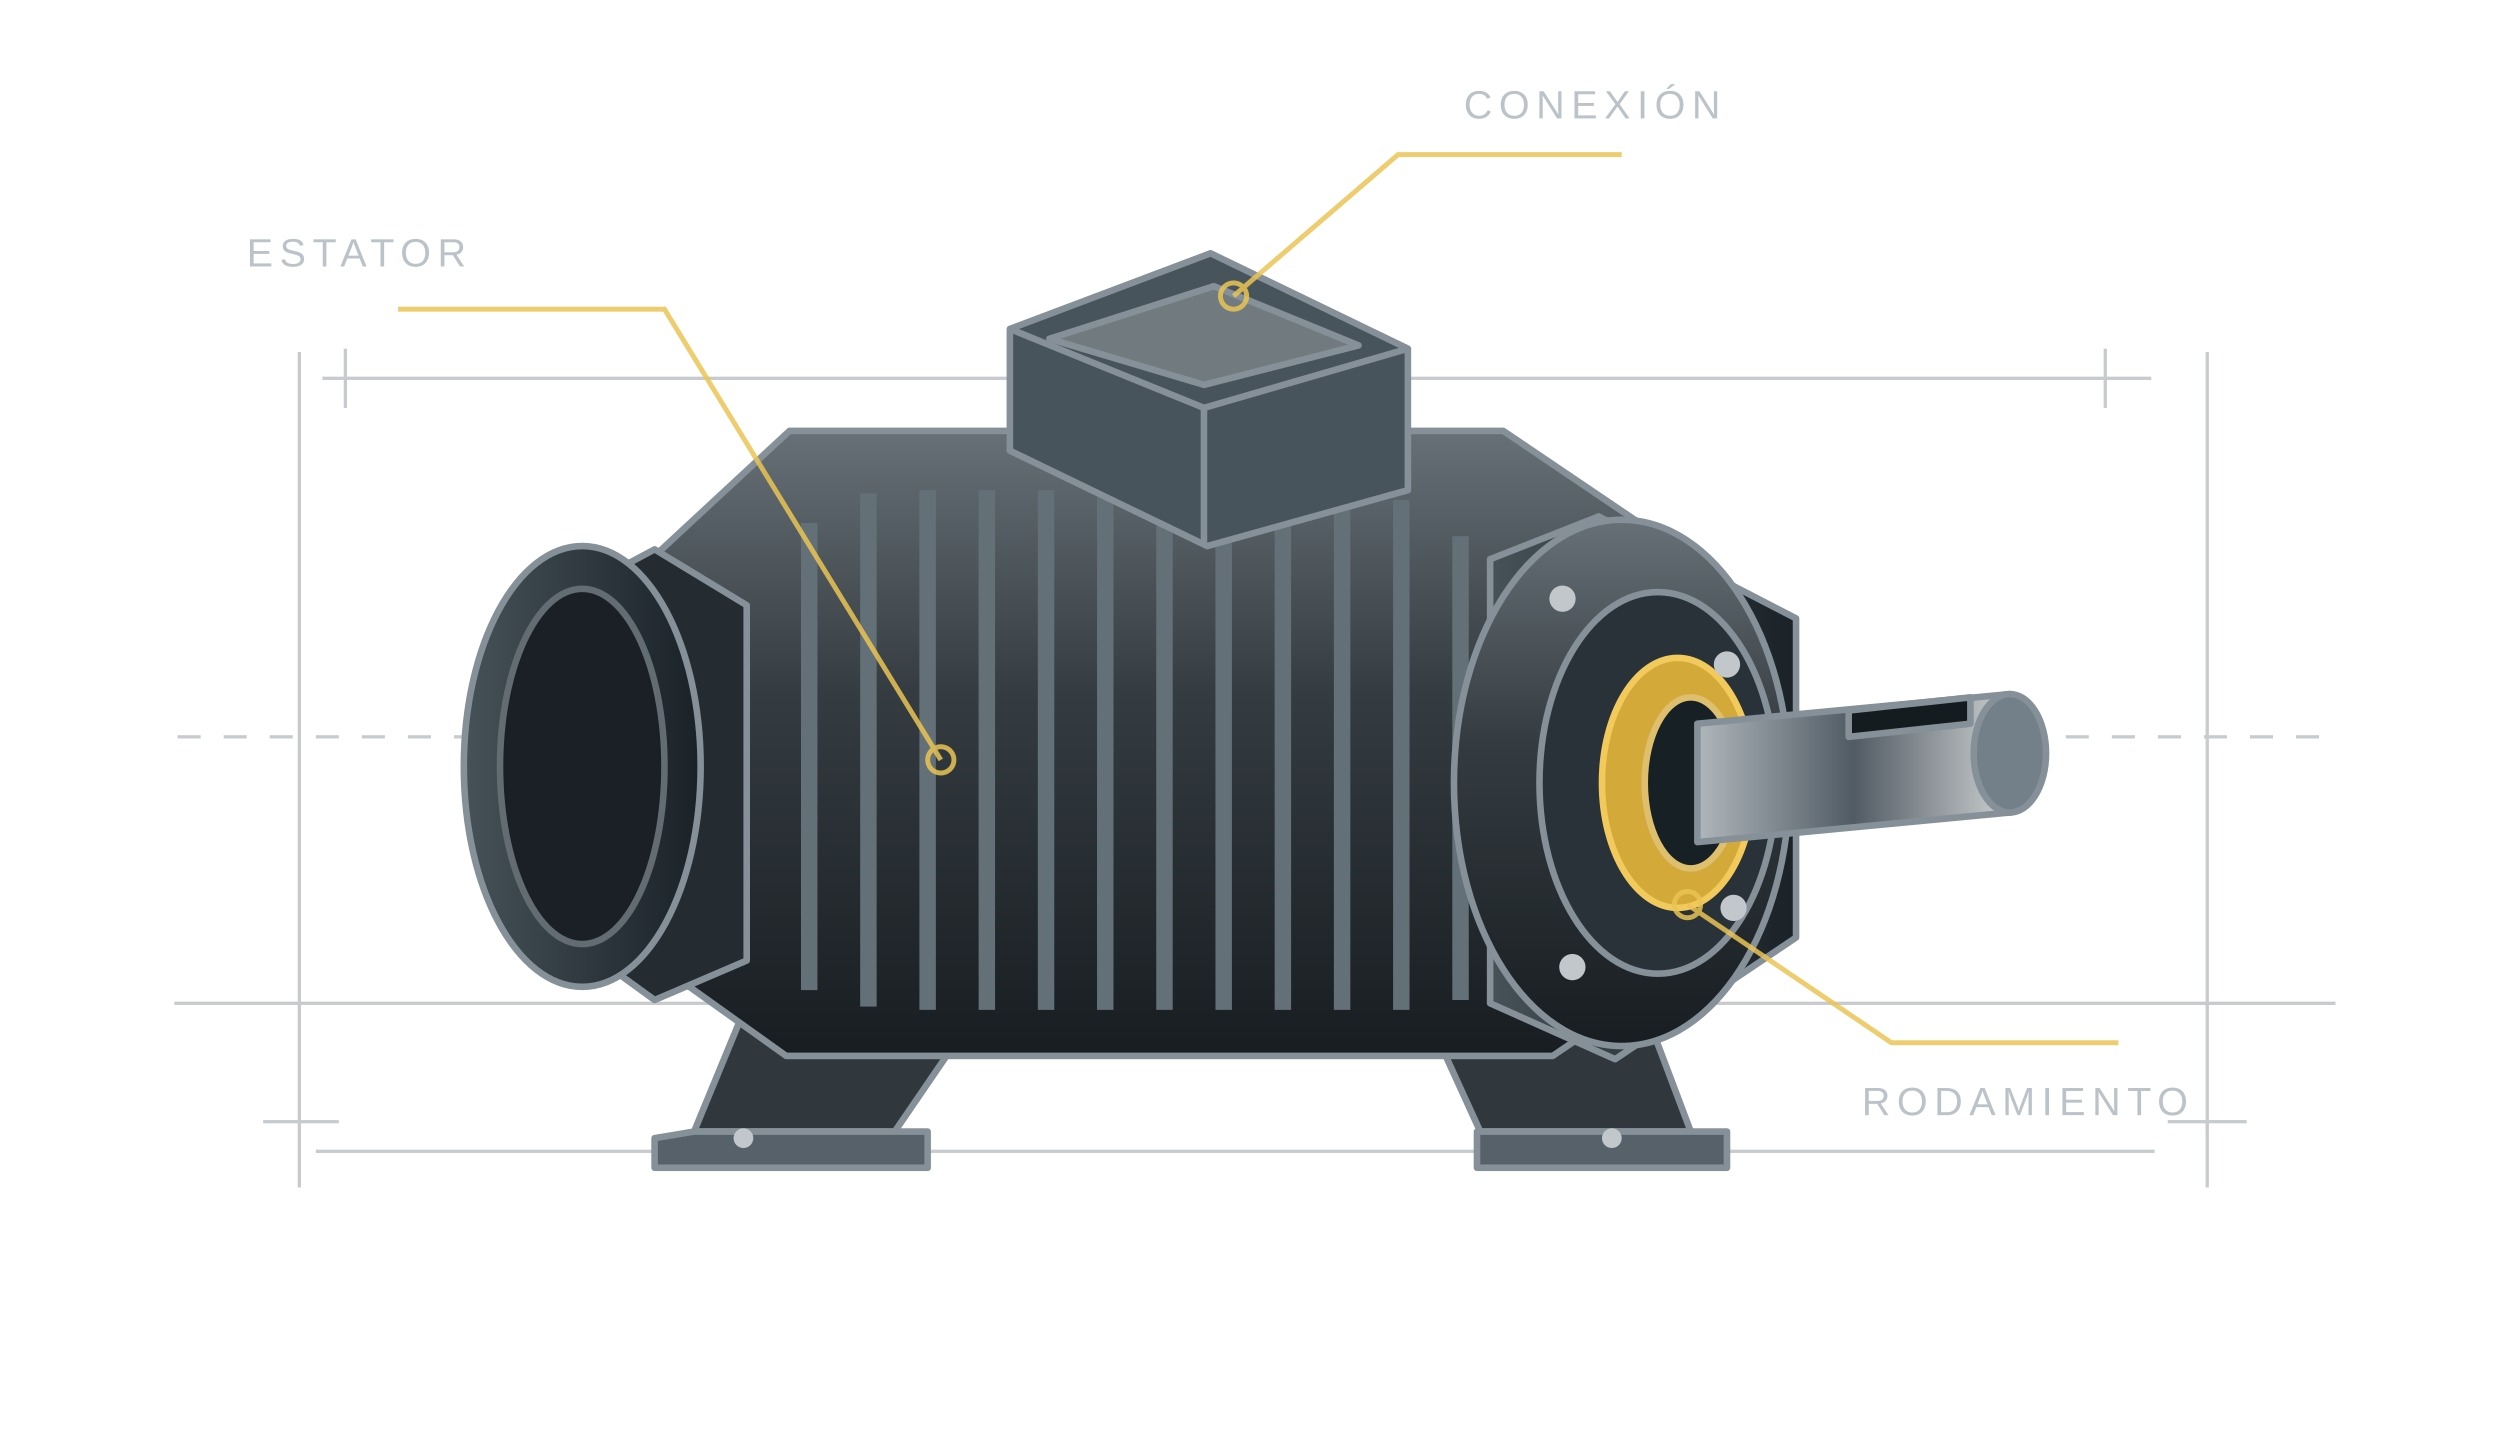
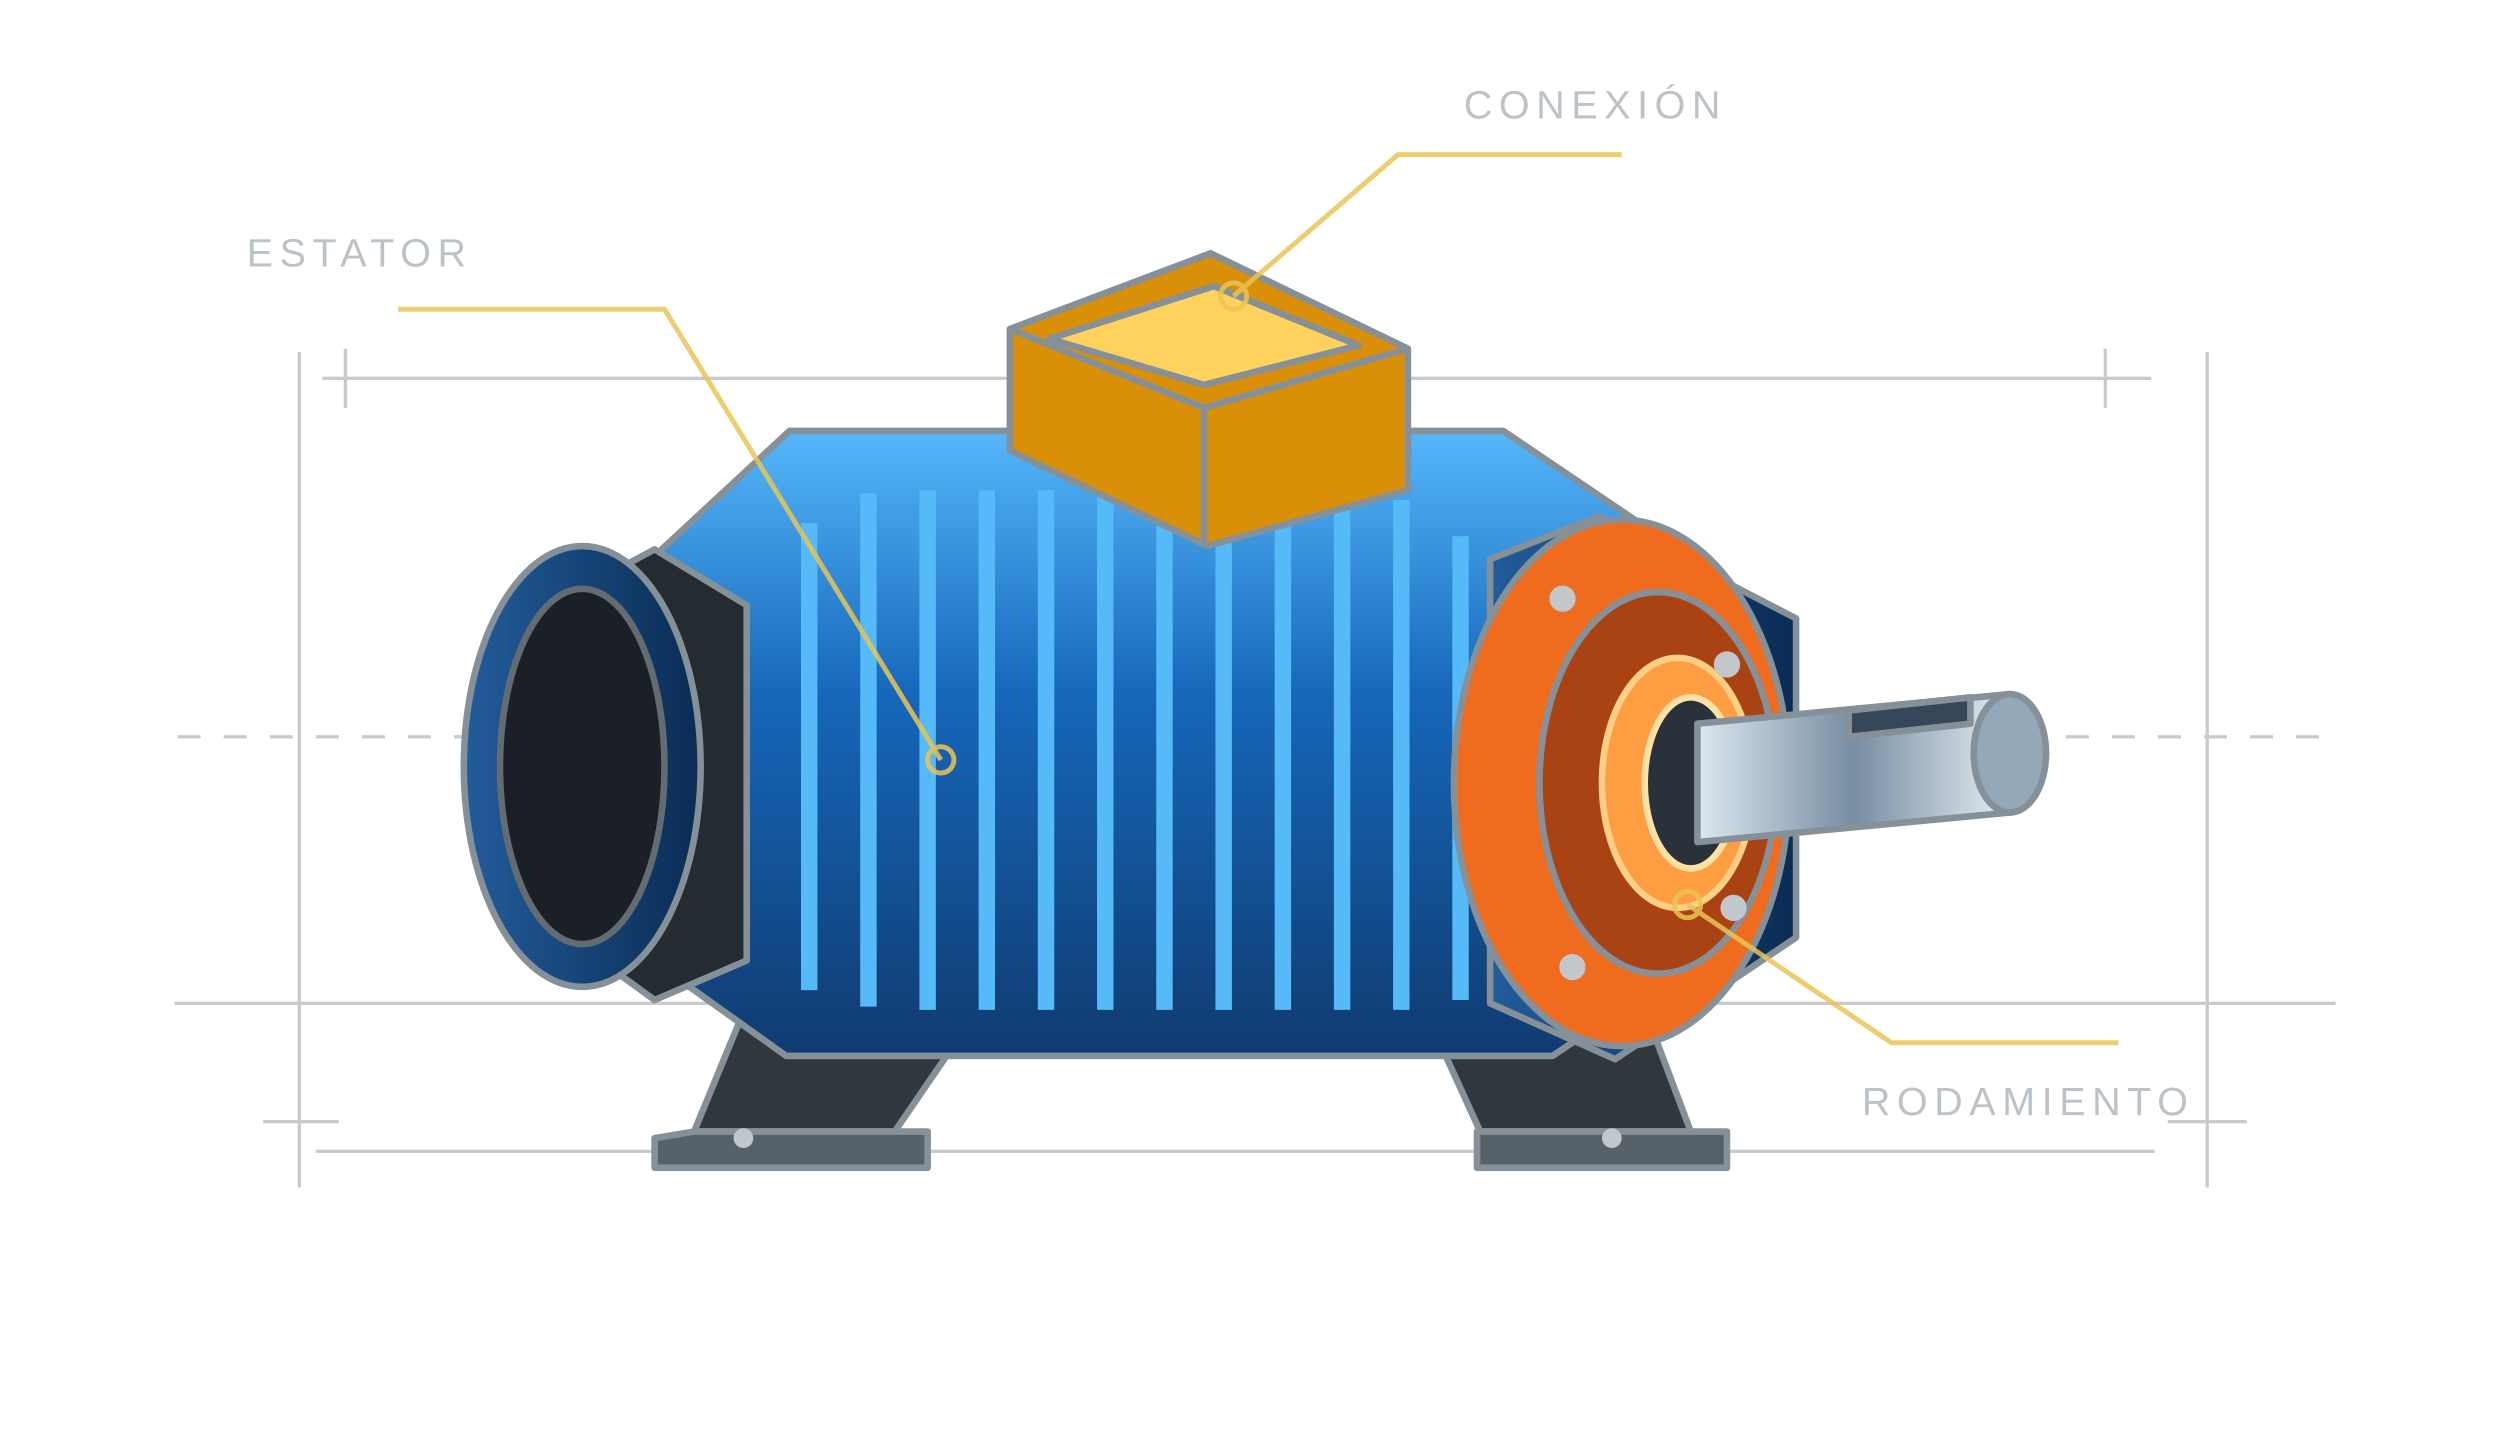
<svg xmlns="http://www.w3.org/2000/svg" width="760" height="440" viewBox="0 0 760 440">
  <defs>
    <linearGradient id="metal" x2="0" y2="1">
-       <stop stop-color="#667076" />
-       <stop offset=".42" stop-color="#353c41" />
-       <stop offset="1" stop-color="#171d21" />
+       <stop stop-color="#55b7fa" />
+       <stop offset=".42" stop-color="#1667ba" />
+       <stop offset="1" stop-color="#103b70" />
    </linearGradient>
    <linearGradient id="front">
-       <stop stop-color="#465158" />
-       <stop offset="1" stop-color="#1a2228" />
+       <stop stop-color="#225c9b" />
+       <stop offset="1" stop-color="#0a2c54" />
    </linearGradient>
    <linearGradient id="shaft">
-       <stop stop-color="#afb7bc" />
-       <stop offset=".5" stop-color="#515b64" />
-       <stop offset="1" stop-color="#ccd0d1" />
+       <stop stop-color="#dce8f1" />
+       <stop offset=".5" stop-color="#778da2" />
+       <stop offset="1" stop-color="#e5edf2" />
    </linearGradient>
  </defs>
  <g fill="none" stroke="#737c83" stroke-width="1" opacity=".4">
    <path d="M53 305H710M96 350H655M98 115H654M91 107V361M671 107V361" />
    <path d="M105 106V124M640 106V124M80 341H103M659 341H683" />
    <path d="M54 224H710" stroke-dasharray="7 7" />
  </g>
  <g stroke="#859098" stroke-width="2" stroke-linejoin="round">
    <path d="M230 298L211 344H272L298 306M429 298L450 344H514L494 291" fill="#31383d" />
    <path d="M211 344H282V355H199V346ZM449 344H525V355H449Z" fill="#57616a" />
    <path d="M199 169L240 131H457L528 179V283L472 321H239L197 291Z" fill="url(#metal)" />
    <path d="M171 182L199 167L227 184V292L199 304L170 283Z" fill="#242b31" />
    <ellipse cx="177" cy="233" rx="36" ry="67" fill="url(#front)" />
    <ellipse cx="177" cy="233" rx="25" ry="54" stroke="#626c72" fill="#1a2025" />
-     <g stroke="#647078" stroke-width="5">
+     <g stroke="#55baf7" stroke-width="5">
      <path d="M246 159V301M264 150V306M282 149V307M300 149V307M318 149V307M336 149V307M354 149V307M372 149V307M390 149V307M408 149V307M426 152V307M444 163V304" />
    </g>
    <path d="M453 170L486 157L546 188V285L491 322L453 305Z" fill="url(#front)" />
-     <ellipse cx="493" cy="238" rx="51" ry="80" fill="url(#metal)" />
-     <ellipse cx="504" cy="238" rx="36" ry="58" fill="#293139" />
-     <ellipse cx="510" cy="238" rx="23" ry="38" fill="#d3a939" stroke="#f1ca5b" />
-     <ellipse cx="514" cy="238" rx="14" ry="26" fill="#172024" stroke="#debf6d" />
+     <ellipse cx="493" cy="238" rx="51" ry="80" fill="#ef6b1d" />
+     <ellipse cx="504" cy="238" rx="36" ry="58" fill="#a94313" />
+     <ellipse cx="510" cy="238" rx="23" ry="38" fill="#ff9d43" stroke="#ffcf85" />
+     <ellipse cx="514" cy="238" rx="14" ry="26" fill="#29313b" stroke="#ffe2a3" />
    <path d="M516 220L611 211V247L516 256Z" fill="url(#shaft)" />
-     <ellipse cx="611" cy="229" rx="11" ry="18" fill="#748089" />
-     <path d="M562 216L599 212V220L562 224Z" fill="#151c20" />
-     <path d="M307 137V100L368 77L428 106V149L367 166Z" fill="#48545b" />
+     <ellipse cx="611" cy="229" rx="11" ry="18" fill="#93a8b8" />
+     <path d="M562 216L599 212V220L562 224Z" fill="#354758" />
+     <path d="M307 137V100L368 77L428 106V149L367 166Z" fill="#d99008" />
    <path d="M307 100L366 124L428 106M366 124V166" fill="none" />
-     <path d="M319 103L369 87L413 105L366 117Z" fill="#717b7f" />
+     <path d="M319 103L369 87L413 105L366 117Z" fill="#ffd25d" />
    <g fill="#c1c7ca" stroke="none">
      <circle cx="475" cy="182" r="4" />
      <circle cx="478" cy="294" r="4" />
      <circle cx="525" cy="202" r="4" />
      <circle cx="527" cy="276" r="4" />
      <circle cx="226" cy="346" r="3" />
      <circle cx="490" cy="346" r="3" />
    </g>
  </g>
  <g fill="none" stroke="#eac454" stroke-width="1.5" opacity=".85">
    <path d="M513 275L575 317H644" />
    <circle cx="513" cy="275" r="4" />
    <path d="M375 90L425 47H493" />
    <circle cx="375" cy="90" r="4" />
    <path d="M286 231L202 94H121" />
    <circle cx="286" cy="231" r="4" />
  </g>
  <g fill="#bbc3c9" font-family="Arial, sans-serif" font-size="12" letter-spacing="2">
    <text x="566" y="339">RODAMIENTO</text>
    <text x="445" y="36">CONEXIÓN</text>
    <text x="75" y="81">ESTATOR</text>
  </g>
</svg>
